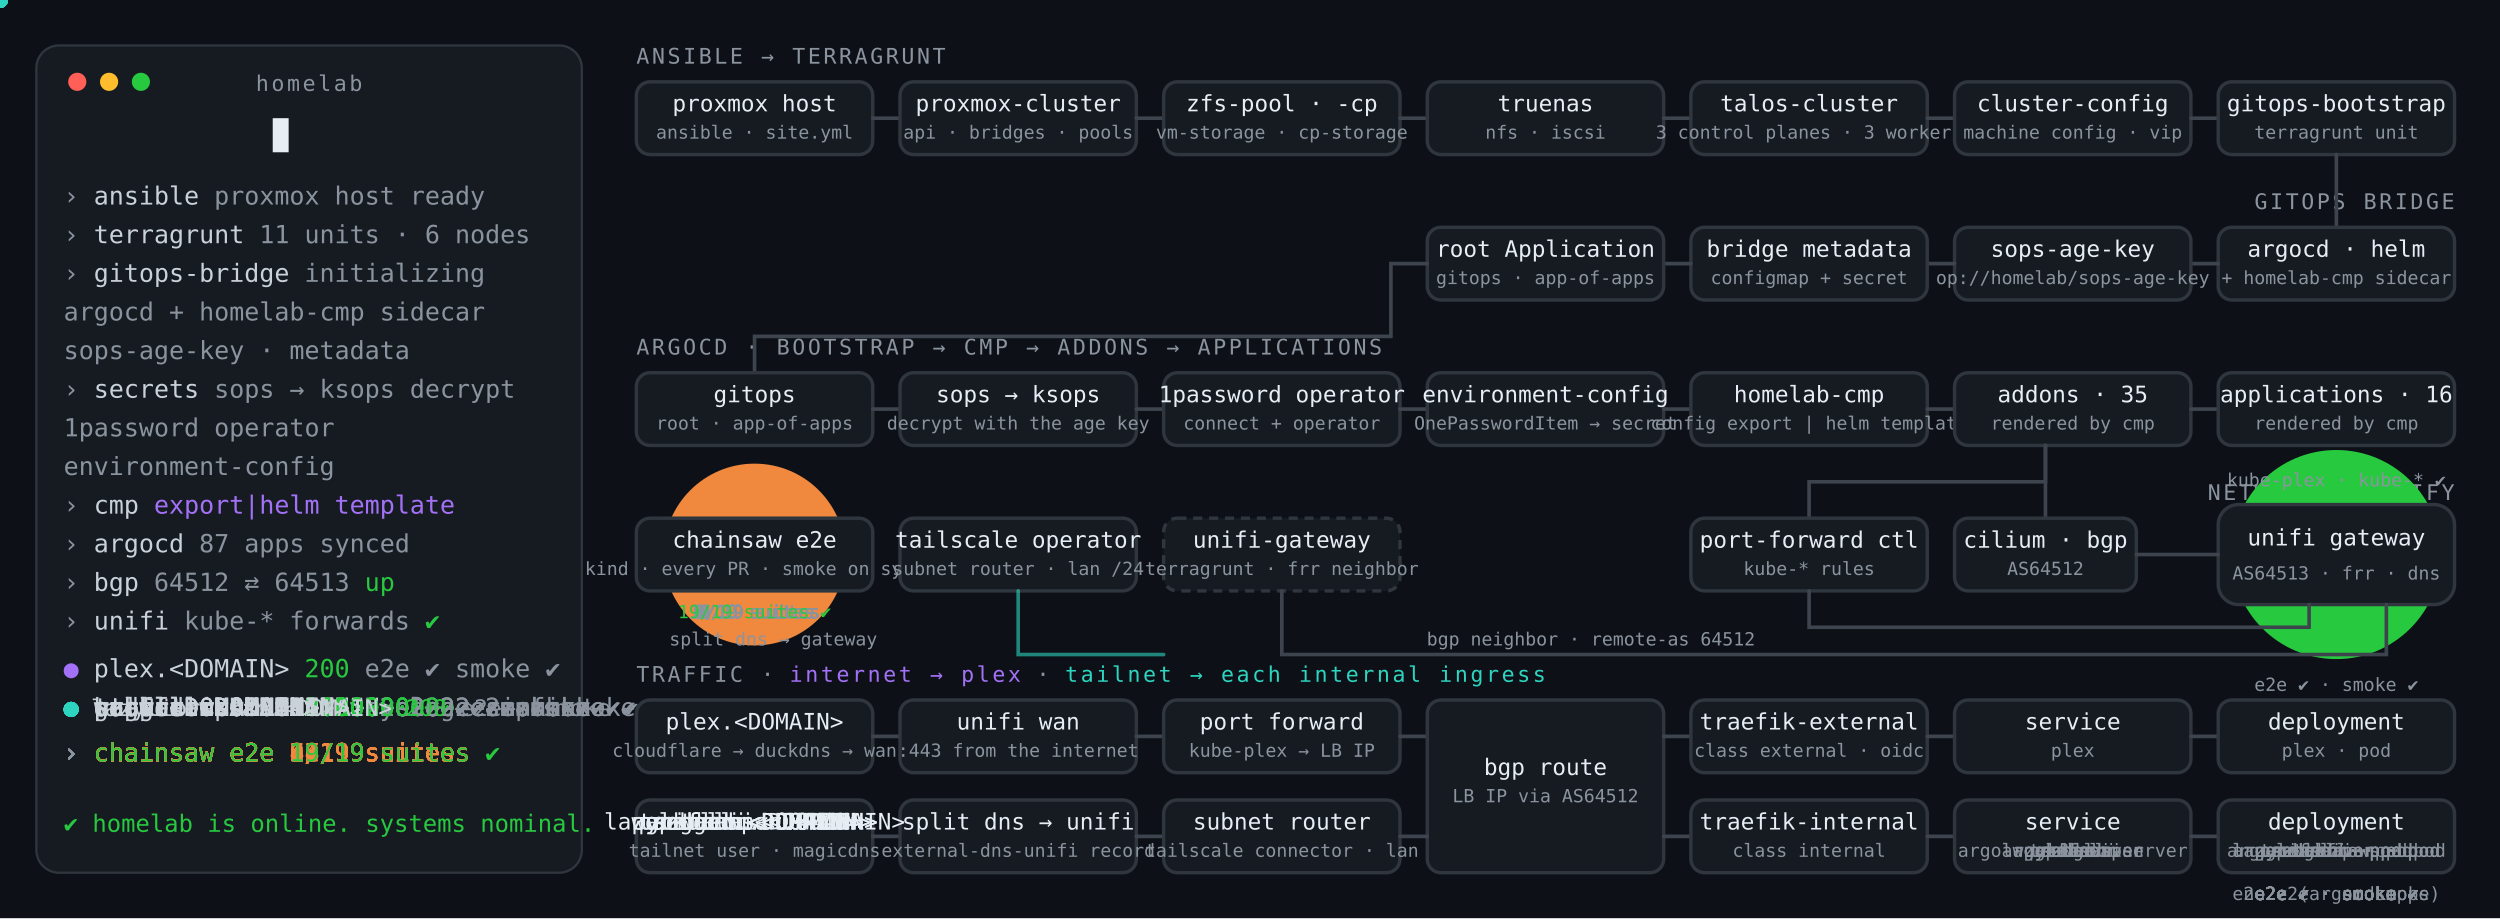
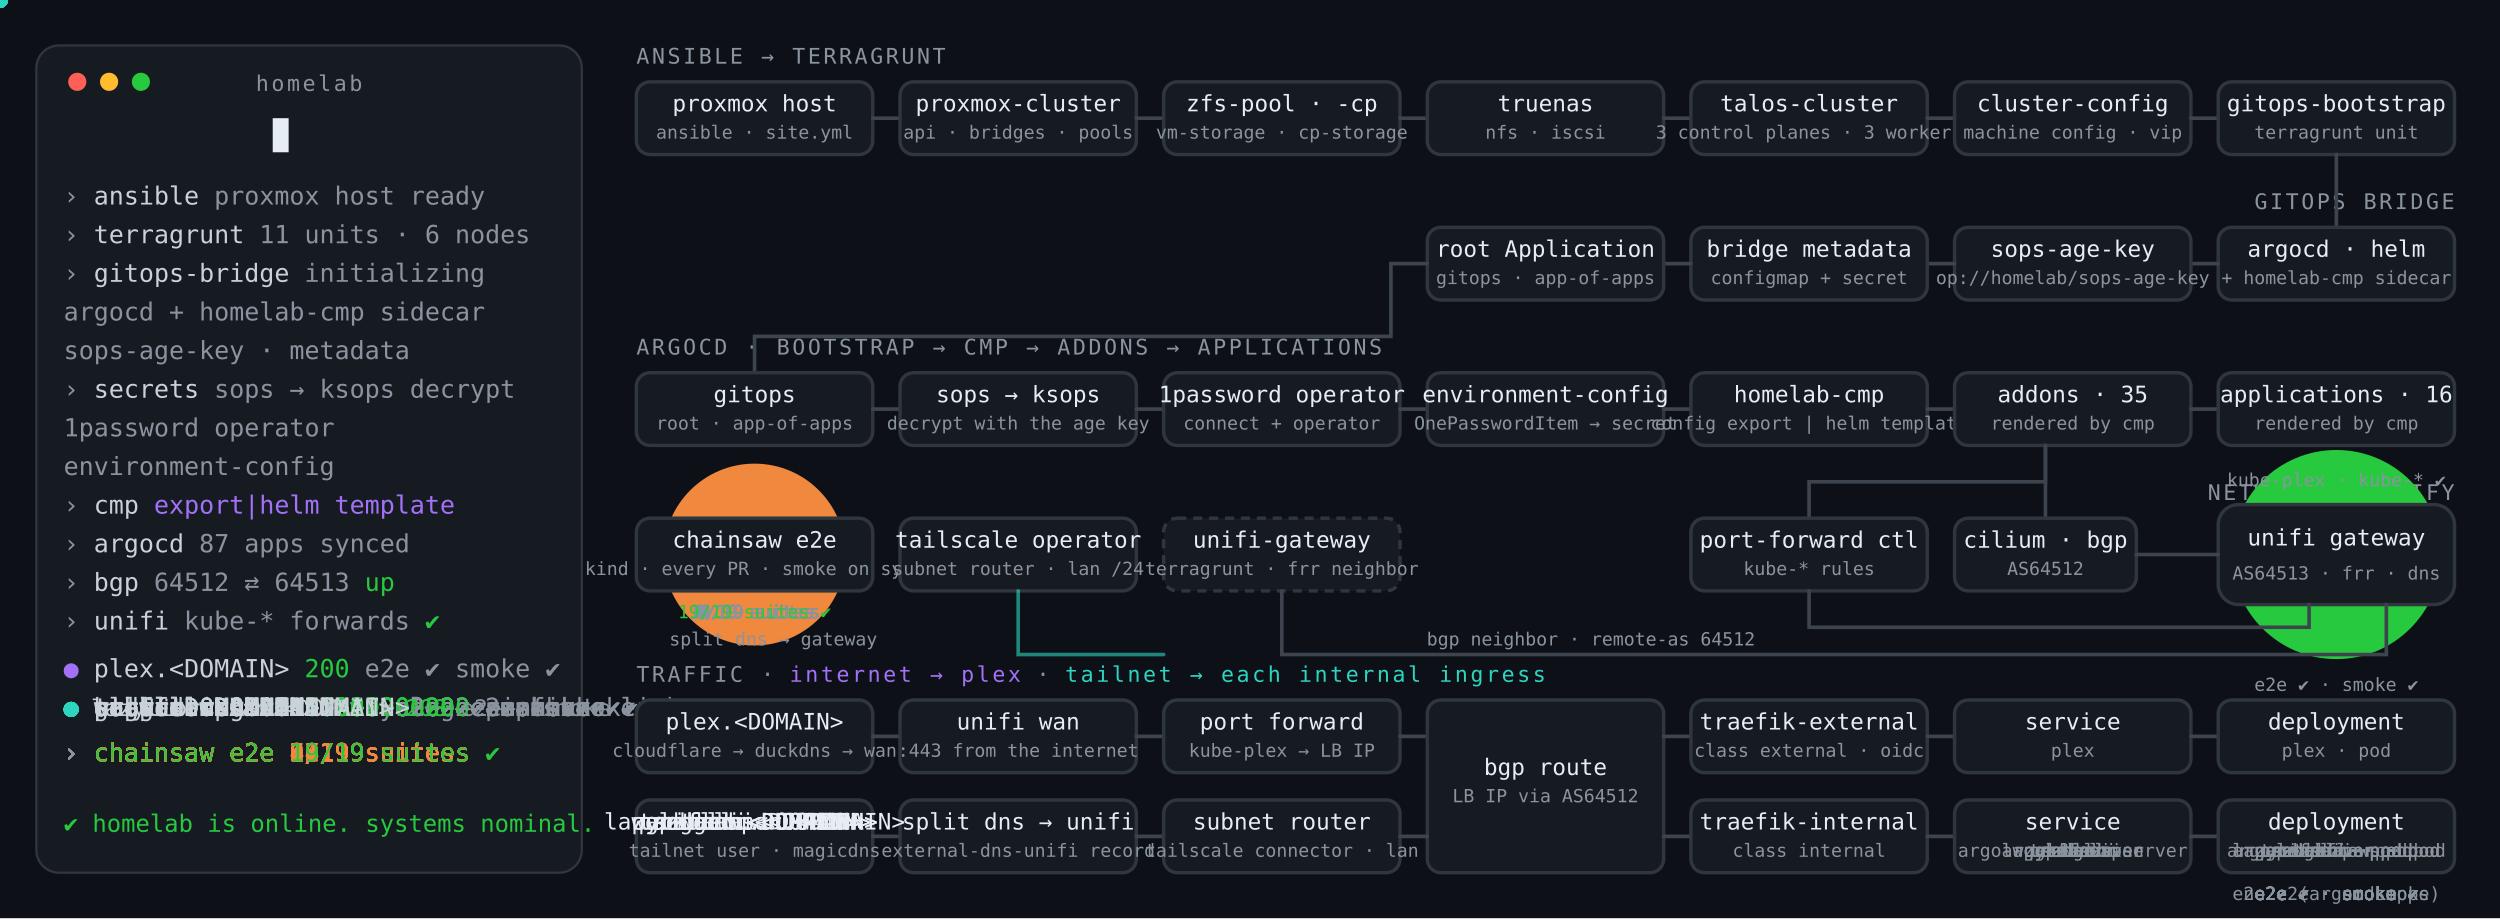
<svg xmlns="http://www.w3.org/2000/svg" viewBox="0 0 1100 404" width="1100" height="404" role="img">
  <rect width="1100" height="404" fill="#0d1117" />
  <style>
  text{font-family:ui-monospace,SFMono-Regular,Menlo,Consolas,monospace}
  .h{font-size:9.5px;fill:#8b949e;letter-spacing:.12em}
  .n{font-size:10px;fill:#e6edf3}
  .n2{font-size:8px;fill:#8b949e}
  .log{font-size:11px;fill:#c9d1d9}
  .box{fill:#161b22;stroke:#30363d;stroke-width:1.5}
  .w{fill:none;stroke:#3d444d;stroke-width:1.6;stroke-linecap:round;stroke-dasharray:800}
  .cur{animation:blink 1s steps(1) infinite}
  @keyframes blink{50%{opacity:0}}
  .type{animation:type 27s steps(14) infinite}
  @keyframes type{0%{width:0}3%,96%{width:110px}100%{width:0}}
  @keyframes a3{0%,3%{opacity:0}4%,96%{opacity:1}100%{opacity:0}}
  @keyframes a5{0%,5%{opacity:0}6%,96%{opacity:1}100%{opacity:0}}
  @keyframes a6_5{0%,6.5%{opacity:0}7.5%,96%{opacity:1}100%{opacity:0}}
  @keyframes a8{0%,8%{opacity:0}9%,96%{opacity:1}100%{opacity:0}}
  @keyframes a9_5{0%,9.5%{opacity:0}10.5%,96%{opacity:1}100%{opacity:0}}
  @keyframes a11{0%,11%{opacity:0}12%,96%{opacity:1}100%{opacity:0}}
  @keyframes a12_5{0%,12.5%{opacity:0}13.5%,96%{opacity:1}100%{opacity:0}}
  @keyframes a14{0%,14%{opacity:0}15%,96%{opacity:1}100%{opacity:0}}
  @keyframes a15_5{0%,15.5%{opacity:0}16.5%,96%{opacity:1}100%{opacity:0}}
  @keyframes a17{0%,17%{opacity:0}18%,96%{opacity:1}100%{opacity:0}}
  @keyframes a18_5{0%,18.5%{opacity:0}19.5%,96%{opacity:1}100%{opacity:0}}
  @keyframes a20{0%,20%{opacity:0}21%,96%{opacity:1}100%{opacity:0}}
  @keyframes a21_5{0%,21.5%{opacity:0}22.5%,96%{opacity:1}100%{opacity:0}}
  @keyframes a23{0%,23%{opacity:0}24%,96%{opacity:1}100%{opacity:0}}
  @keyframes a25{0%,25%{opacity:0}26%,96%{opacity:1}100%{opacity:0}}
  @keyframes a26_5{0%,26.5%{opacity:0}27.5%,96%{opacity:1}100%{opacity:0}}
  @keyframes a28{0%,28%{opacity:0}29%,96%{opacity:1}100%{opacity:0}}
  @keyframes a30{0%,30%{opacity:0}31%,96%{opacity:1}100%{opacity:0}}
  @keyframes a33{0%,33%{opacity:0}34%,96%{opacity:1}100%{opacity:0}}
  @keyframes a36{0%,36%{opacity:0}37%,96%{opacity:1}100%{opacity:0}}
  @keyframes a37_5{0%,37.5%{opacity:0}38.5%,96%{opacity:1}100%{opacity:0}}
  @keyframes a39{0%,39%{opacity:0}40%,96%{opacity:1}100%{opacity:0}}
  @keyframes a40{0%,40%{opacity:0}41%,96%{opacity:1}100%{opacity:0}}
  @keyframes a41{0%,41%{opacity:0}42%,96%{opacity:1}100%{opacity:0}}
  @keyframes a42{0%,42%{opacity:0}43%,96%{opacity:1}100%{opacity:0}}
  @keyframes a43{0%,43%{opacity:0}44%,96%{opacity:1}100%{opacity:0}}
  @keyframes a44{0%,44%{opacity:0}45%,96%{opacity:1}100%{opacity:0}}
  @keyframes a46{0%,46%{opacity:0}47%,96%{opacity:1}100%{opacity:0}}
  @keyframes a90{0%,90.5%{opacity:0}91.5%,96%{opacity:1}100%{opacity:0}}
  .a3{animation:a3 27s infinite}.a5{animation:a5 27s infinite}.a6_5{animation:a6_5 27s infinite}
  .a8{animation:a8 27s infinite}.a9_5{animation:a9_5 27s infinite}.a11{animation:a11 27s infinite}
  .a12_5{animation:a12_5 27s infinite}.a14{animation:a14 27s infinite}.a15_5{animation:a15_5 27s infinite}
  .a17{animation:a17 27s infinite}.a18_5{animation:a18_5 27s infinite}.a20{animation:a20 27s infinite}
  .a21_5{animation:a21_5 27s infinite}.a23{animation:a23 27s infinite}.a25{animation:a25 27s infinite}
  .a26_5{animation:a26_5 27s infinite}.a28{animation:a28 27s infinite}.a30{animation:a30 27s infinite}
  .a33{animation:a33 27s infinite}.a36{animation:a36 27s infinite}.a37_5{animation:a37_5 27s infinite}
  .a39{animation:a39 27s infinite}.a40{animation:a40 27s infinite}.a41{animation:a41 27s infinite}
  .a42{animation:a42 27s infinite}.a43{animation:a43 27s infinite}.a44{animation:a44 27s infinite}
  .a46{animation:a46 27s infinite}.a90{animation:a90 27s infinite}
  @keyframes d5{0%,5%{stroke-dashoffset:800}7.5%,96%{stroke-dashoffset:0}96.1%,100%{stroke-dashoffset:800}}
  @keyframes d6_5{0%,6.5%{stroke-dashoffset:800}9%,96%{stroke-dashoffset:0}96.1%,100%{stroke-dashoffset:800}}
  @keyframes d8{0%,8%{stroke-dashoffset:800}10.5%,96%{stroke-dashoffset:0}96.1%,100%{stroke-dashoffset:800}}
  @keyframes d9_5{0%,9.5%{stroke-dashoffset:800}12%,96%{stroke-dashoffset:0}96.1%,100%{stroke-dashoffset:800}}
  @keyframes d11{0%,11%{stroke-dashoffset:800}13.5%,96%{stroke-dashoffset:0}96.1%,100%{stroke-dashoffset:800}}
  @keyframes d12_5{0%,12.5%{stroke-dashoffset:800}15%,96%{stroke-dashoffset:0}96.1%,100%{stroke-dashoffset:800}}
  @keyframes d14{0%,14%{stroke-dashoffset:800}16.5%,96%{stroke-dashoffset:0}96.1%,100%{stroke-dashoffset:800}}
  @keyframes d15_5{0%,15.5%{stroke-dashoffset:800}18%,96%{stroke-dashoffset:0}96.1%,100%{stroke-dashoffset:800}}
  @keyframes d17{0%,17%{stroke-dashoffset:800}19.5%,96%{stroke-dashoffset:0}96.1%,100%{stroke-dashoffset:800}}
  @keyframes d18_5{0%,18.5%{stroke-dashoffset:800}21%,96%{stroke-dashoffset:0}96.1%,100%{stroke-dashoffset:800}}
  @keyframes d20{0%,20%{stroke-dashoffset:800}22.5%,96%{stroke-dashoffset:0}96.1%,100%{stroke-dashoffset:800}}
  @keyframes d21_5{0%,21.5%{stroke-dashoffset:800}24%,96%{stroke-dashoffset:0}96.1%,100%{stroke-dashoffset:800}}
  @keyframes d23{0%,23%{stroke-dashoffset:800}25.5%,96%{stroke-dashoffset:0}96.1%,100%{stroke-dashoffset:800}}
  @keyframes d25{0%,25%{stroke-dashoffset:800}27.5%,96%{stroke-dashoffset:0}96.1%,100%{stroke-dashoffset:800}}
  @keyframes d26_5{0%,26.5%{stroke-dashoffset:800}29%,96%{stroke-dashoffset:0}96.1%,100%{stroke-dashoffset:800}}
  @keyframes d28{0%,28%{stroke-dashoffset:800}30.5%,96%{stroke-dashoffset:0}96.1%,100%{stroke-dashoffset:800}}
  @keyframes d30{0%,30%{stroke-dashoffset:800}32.5%,96%{stroke-dashoffset:0}96.1%,100%{stroke-dashoffset:800}}
  @keyframes d33{0%,33%{stroke-dashoffset:800}35.5%,96%{stroke-dashoffset:0}96.1%,100%{stroke-dashoffset:800}}
  @keyframes d39{0%,39%{stroke-dashoffset:800}40.5%,96%{stroke-dashoffset:0}96.1%,100%{stroke-dashoffset:800}}
  @keyframes d40{0%,40%{stroke-dashoffset:800}41.5%,96%{stroke-dashoffset:0}96.1%,100%{stroke-dashoffset:800}}
  @keyframes d41{0%,41%{stroke-dashoffset:800}42.5%,96%{stroke-dashoffset:0}96.1%,100%{stroke-dashoffset:800}}
  @keyframes d42{0%,42%{stroke-dashoffset:800}43.5%,96%{stroke-dashoffset:0}96.1%,100%{stroke-dashoffset:800}}
  @keyframes d43{0%,43%{stroke-dashoffset:800}44.5%,96%{stroke-dashoffset:0}96.1%,100%{stroke-dashoffset:800}}
  @keyframes d44{0%,44%{stroke-dashoffset:800}45.5%,96%{stroke-dashoffset:0}96.1%,100%{stroke-dashoffset:800}}
  .d5{animation:d5 27s infinite}.d6_5{animation:d6_5 27s infinite}.d8{animation:d8 27s infinite}
  .d9_5{animation:d9_5 27s infinite}.d11{animation:d11 27s infinite}.d12_5{animation:d12_5 27s infinite}
  .d14{animation:d14 27s infinite}.d15_5{animation:d15_5 27s infinite}.d17{animation:d17 27s infinite}
  .d18_5{animation:d18_5 27s infinite}.d20{animation:d20 27s infinite}.d21_5{animation:d21_5 27s infinite}
  .d23{animation:d23 27s infinite}.d25{animation:d25 27s infinite}.d26_5{animation:d26_5 27s infinite}
  .d28{animation:d28 27s infinite}.d30{animation:d30 27s infinite}.d33{animation:d33 27s infinite}
  .d39{animation:d39 27s infinite}.d40{animation:d40 27s infinite}.d41{animation:d41 27s infinite}
  .d42{animation:d42 27s infinite}.d43{animation:d43 27s infinite}.d44{animation:d44 27s infinite}
  @keyframes est{0%,32.5%{stroke:#3d444d}34%,96%{stroke:#27c93f}100%{stroke:#3d444d}}
  .est{animation:est 27s infinite}
  @keyframes glow{0%,33.5%{opacity:0}36%,96%{opacity:.45}100%{opacity:0}}
  .glow{animation:glow 27s infinite}
  /* host windows: 10 × 4.5% from 45% to 90% (1.2 s each) */
  @keyframes h0{0%,45%{opacity:0}45.3%,47.82%{opacity:1}48.12%,100%{opacity:0}}
  @keyframes h1{0%,48.12%{opacity:0}48.42%,50.93%{opacity:1}51.23%,100%{opacity:0}}
  @keyframes h2{0%,51.23%{opacity:0}51.53%,54.05%{opacity:1}54.35%,100%{opacity:0}}
  @keyframes h3{0%,54.35%{opacity:0}54.65%,57.16%{opacity:1}57.46%,100%{opacity:0}}
  @keyframes h4{0%,57.46%{opacity:0}57.76%,60.28%{opacity:1}60.58%,100%{opacity:0}}
  @keyframes h5{0%,60.58%{opacity:0}60.88%,63.39%{opacity:1}63.69%,100%{opacity:0}}
  @keyframes h6{0%,63.69%{opacity:0}63.99%,66.51%{opacity:1}66.81%,100%{opacity:0}}
  @keyframes h7{0%,66.81%{opacity:0}67.11%,69.62%{opacity:1}69.92%,100%{opacity:0}}
  @keyframes h8{0%,69.92%{opacity:0}70.22%,72.74%{opacity:1}73.04%,100%{opacity:0}}
  @keyframes h9{0%,73.04%{opacity:0}73.34%,75.85%{opacity:1}76.15%,100%{opacity:0}}
  @keyframes h10{0%,76.15%{opacity:0}76.45%,78.97%{opacity:1}79.27%,100%{opacity:0}}
  @keyframes h11{0%,79.27%{opacity:0}79.57%,82.08%{opacity:1}82.38%,100%{opacity:0}}
  @keyframes h12{0%,82.38%{opacity:0}82.68%,85.2%{opacity:1}85.5%,100%{opacity:0}}
-   @keyframes h13{0%,85.5%{opacity:0}85.8%,95.7%{opacity:1}96%,100%{opacity:0}}
+   @keyframes h13{0%,85.5%{opacity:0}85.8%,88.32%{opacity:1}88.62%,100%{opacity:0}}
+   @keyframes h14{0%,88.62%{opacity:0}88.92%,95.7%{opacity:1}96%,100%{opacity:0}}
  .h0{animation:h0 27s infinite}.h1{animation:h1 27s infinite}.h2{animation:h2 27s infinite}
  .h3{animation:h3 27s infinite}.h4{animation:h4 27s infinite}.h5{animation:h5 27s infinite}
  .h6{animation:h6 27s infinite}.h7{animation:h7 27s infinite}.h8{animation:h8 27s infinite}
  .h9{animation:h9 27s infinite}.h10{animation:h10 27s infinite}.h11{animation:h11 27s infinite}
-   .h12{animation:h12 27s infinite}.h13{animation:h13 27s infinite}
+   .h12{animation:h12 27s infinite}.h13{animation:h13 27s infinite}.h14{animation:h14 27s infinite}
  /* verdict badges: after the packet lands (S+2.7) until the window ends */
  @keyframes v0{0%,47.7%{opacity:0}48%,49.2%{opacity:1}49.5%,100%{opacity:0}}
  @keyframes v1{0%,52.2%{opacity:0}52.5%,53.7%{opacity:1}54%,100%{opacity:0}}
  @keyframes v2{0%,56.7%{opacity:0}57%,58.2%{opacity:1}58.5%,100%{opacity:0}}
  @keyframes v3{0%,61.2%{opacity:0}61.5%,62.7%{opacity:1}63%,100%{opacity:0}}
  @keyframes v4{0%,65.7%{opacity:0}66%,67.2%{opacity:1}67.5%,100%{opacity:0}}
  @keyframes v5{0%,70.2%{opacity:0}70.5%,71.7%{opacity:1}72%,100%{opacity:0}}
  @keyframes v6{0%,74.7%{opacity:0}75%,76.2%{opacity:1}76.5%,100%{opacity:0}}
  @keyframes v7{0%,79.2%{opacity:0}79.5%,80.7%{opacity:1}81%,100%{opacity:0}}
  @keyframes v8{0%,83.7%{opacity:0}84%,85.2%{opacity:1}85.5%,100%{opacity:0}}
  @keyframes v9{0%,88.2%{opacity:0}88.5%,95.7%{opacity:1}96%,100%{opacity:0}}
  .v0{animation:v0 27s infinite}.v1{animation:v1 27s infinite}.v2{animation:v2 27s infinite}
  .v3{animation:v3 27s infinite}.v4{animation:v4 27s infinite}.v5{animation:v5 27s infinite}
  .v6{animation:v6 27s infinite}.v7{animation:v7 27s infinite}.v8{animation:v8 27s infinite}
  .v9{animation:v9 27s infinite}
  /* e2e suite counter: 19 steps of 2.37% from 45% to 90%, then 19/19 holds */
  @keyframes c0{0%,45%{opacity:0}45.1%,47.27%{opacity:1}47.37%,100%{opacity:0}}
  @keyframes c1{0%,47.37%{opacity:0}47.47%,49.64%{opacity:1}49.74%,100%{opacity:0}}
  @keyframes c2{0%,49.74%{opacity:0}49.84%,52.01%{opacity:1}52.11%,100%{opacity:0}}
  @keyframes c3{0%,52.11%{opacity:0}52.21%,54.37%{opacity:1}54.47%,100%{opacity:0}}
  @keyframes c4{0%,54.47%{opacity:0}54.57%,56.74%{opacity:1}56.84%,100%{opacity:0}}
  @keyframes c5{0%,56.84%{opacity:0}56.94%,59.11%{opacity:1}59.21%,100%{opacity:0}}
  @keyframes c6{0%,59.21%{opacity:0}59.31%,61.48%{opacity:1}61.58%,100%{opacity:0}}
  @keyframes c7{0%,61.58%{opacity:0}61.68%,63.85%{opacity:1}63.95%,100%{opacity:0}}
  @keyframes c8{0%,63.95%{opacity:0}64.05%,66.22%{opacity:1}66.32%,100%{opacity:0}}
  @keyframes c9{0%,66.32%{opacity:0}66.42%,68.58%{opacity:1}68.68%,100%{opacity:0}}
  @keyframes c10{0%,68.68%{opacity:0}68.78%,70.95%{opacity:1}71.05%,100%{opacity:0}}
  @keyframes c11{0%,71.05%{opacity:0}71.15%,73.32%{opacity:1}73.42%,100%{opacity:0}}
  @keyframes c12{0%,73.42%{opacity:0}73.52%,75.69%{opacity:1}75.79%,100%{opacity:0}}
  @keyframes c13{0%,75.79%{opacity:0}75.89%,78.06%{opacity:1}78.16%,100%{opacity:0}}
  @keyframes c14{0%,78.16%{opacity:0}78.26%,80.43%{opacity:1}80.53%,100%{opacity:0}}
  @keyframes c15{0%,80.53%{opacity:0}80.63%,82.79%{opacity:1}82.89%,100%{opacity:0}}
  @keyframes c16{0%,82.89%{opacity:0}82.99%,85.16%{opacity:1}85.26%,100%{opacity:0}}
  @keyframes c17{0%,85.26%{opacity:0}85.36%,87.53%{opacity:1}87.63%,100%{opacity:0}}
  @keyframes c18{0%,87.63%{opacity:0}87.73%,89.9%{opacity:1}90%,100%{opacity:0}}
  @keyframes c19{0%,90%{opacity:0}90.1%,96%{opacity:1}100%{opacity:0}}
  .c0{animation:c0 27s infinite}.c1{animation:c1 27s infinite}.c2{animation:c2 27s infinite}
  .c3{animation:c3 27s infinite}.c4{animation:c4 27s infinite}.c5{animation:c5 27s infinite}
  .c6{animation:c6 27s infinite}.c7{animation:c7 27s infinite}.c8{animation:c8 27s infinite}
  .c9{animation:c9 27s infinite}.c10{animation:c10 27s infinite}.c11{animation:c11 27s infinite}
  .c12{animation:c12 27s infinite}.c13{animation:c13 27s infinite}.c14{animation:c14 27s infinite}
  .c15{animation:c15 27s infinite}.c16{animation:c16 27s infinite}.c17{animation:c17 27s infinite}
  .c18{animation:c18 27s infinite}.c19{animation:c19 27s infinite}
  /* chainsaw pulse once per host window */
  @keyframes saw{0%,44.5%{opacity:0}
    45.5%{opacity:.6}48%{opacity:0} 50%{opacity:.6}52.5%{opacity:0} 54.5%{opacity:.6}57%{opacity:0}
    59%{opacity:.6}61.5%{opacity:0} 63.5%{opacity:.6}66%{opacity:0} 68%{opacity:.6}70.5%{opacity:0}
    72.5%{opacity:.6}75%{opacity:0} 77%{opacity:.6}79.5%{opacity:0} 81.5%{opacity:.6}84%{opacity:0}
    86%{opacity:.6}88.5%,100%{opacity:0}}
  .saw{animation:saw 27s infinite}
  /* final: chainsaw node turns green when 19/19 */
  @keyframes done{0%,90%{stroke:#f0883e}90.5%,96%{stroke:#27c93f}100%{stroke:#f0883e}}
  .done{animation:done 27s infinite}
</style>
  <rect x="16" y="20" width="240" height="364" rx="10" fill="#161b22" stroke="#30363d" />
  <circle cx="34" cy="36" r="4" fill="#ff5f56" />
  <circle cx="48" cy="36" r="4" fill="#ffbd2e" />
  <circle cx="62" cy="36" r="4" fill="#27c93f" />
  <text class="h" x="136" y="40" text-anchor="middle">homelab</text>
  <clipPath id="tc10">
    <rect class="type" x="28" y="48" height="22" width="0" />
  </clipPath>
  <text class="log" x="28" y="64" font-size="13" clip-path="url(#tc10)">
    <tspan fill="#58a6ff">$</tspan> task setup</text>
  <rect class="cur" x="120" y="52" width="7" height="15" fill="#e6edf3" />
  <g class="log">
    <text class="a3" x="28" y="90">
      <tspan fill="#8b949e">›</tspan> ansible  <tspan fill="#8b949e">proxmox host ready</tspan>
    </text>
    <text class="a5" x="28" y="107">
      <tspan fill="#8b949e">›</tspan> terragrunt <tspan fill="#8b949e">11 units · 6 nodes</tspan>
    </text>
    <text class="a14" x="28" y="124">
      <tspan fill="#8b949e">›</tspan> gitops-bridge <tspan fill="#8b949e">initializing</tspan>
    </text>
    <text class="a15_5" x="28" y="141" fill="#8b949e">    argocd + homelab-cmp sidecar</text>
    <text class="a17" x="28" y="158" fill="#8b949e">    sops-age-key · metadata</text>
    <text class="a20" x="28" y="175">
      <tspan fill="#8b949e">›</tspan> secrets  <tspan fill="#8b949e">sops → ksops decrypt</tspan>
    </text>
    <text class="a21_5" x="28" y="192" fill="#8b949e">    1password operator</text>
    <text class="a23" x="28" y="209" fill="#8b949e">    environment-config</text>
    <text class="a25" x="28" y="226">
      <tspan fill="#8b949e">›</tspan> cmp      <tspan fill="#a371f7">export|helm template</tspan>
    </text>
    <text class="a26_5" x="28" y="243">
      <tspan fill="#8b949e">›</tspan> argocd   <tspan fill="#8b949e">87 apps synced</tspan>
    </text>
    <text class="a33" x="28" y="260">
      <tspan fill="#8b949e">›</tspan> bgp      <tspan fill="#8b949e">64512 ⇄ 64513</tspan>
      <tspan fill="#27c93f">up</tspan>
    </text>
    <text class="a36" x="28" y="277">
      <tspan fill="#8b949e">›</tspan> unifi    <tspan fill="#8b949e">kube-* forwards</tspan>
      <tspan fill="#27c93f">✔</tspan>
    </text>
    <text class="a46" x="28" y="298">
      <tspan fill="#a371f7">●</tspan> plex.&lt;DOMAIN&gt; <tspan fill="#27c93f">200</tspan>
      <tspan fill="#8b949e">e2e ✔ smoke ✔</tspan>
    </text>
    <text class="h0" x="28" y="315">
      <tspan fill="#2dd4bf">●</tspan> grafana.&lt;DOMAIN&gt; <tspan fill="#27c93f">200</tspan>
      <tspan fill="#8b949e">e2e ✔ smoke ✔</tspan>
    </text>
    <text class="h1" x="28" y="315">
      <tspan fill="#2dd4bf">●</tspan> argocd.&lt;DOMAIN&gt; <tspan fill="#27c93f">200</tspan>
      <tspan fill="#8b949e">e2e ✔</tspan>
    </text>
    <text class="h2" x="28" y="315">
      <tspan fill="#2dd4bf">●</tspan> paperclip.&lt;DOMAIN&gt; <tspan fill="#27c93f">200</tspan>
      <tspan fill="#8b949e">e2e ✔ smoke ✔</tspan>
    </text>
    <text class="h3" x="28" y="315">
      <tspan fill="#2dd4bf">●</tspan> workflows.&lt;DOMAIN&gt; <tspan fill="#27c93f">200</tspan>
      <tspan fill="#8b949e">e2e —</tspan>
    </text>
    <text class="h4" x="28" y="315">
      <tspan fill="#2dd4bf">●</tspan> servicemesh.&lt;DOMAIN&gt; <tspan fill="#27c93f">200</tspan>
      <tspan fill="#8b949e">e2e ✔ smoke ✔</tspan>
    </text>
    <text class="h5" x="28" y="315">
      <tspan fill="#2dd4bf">●</tspan> hubble.&lt;DOMAIN&gt; <tspan fill="#27c93f">200</tspan>
      <tspan fill="#8b949e">e2e —</tspan>
    </text>
    <text class="h6" x="28" y="315">
      <tspan fill="#2dd4bf">●</tspan> otlp.&lt;DOMAIN&gt; <tspan fill="#27c93f">200</tspan>
      <tspan fill="#8b949e">e2e ✔</tspan>
    </text>
    <text class="h7" x="28" y="315">
      <tspan fill="#2dd4bf">●</tspan> otel.&lt;DOMAIN&gt; <tspan fill="#27c93f">200</tspan>
      <tspan fill="#8b949e">syslog · ipfix</tspan>
    </text>
    <text class="h8" x="28" y="315">
      <tspan fill="#2dd4bf">●</tspan> sonarr.&lt;DOMAIN&gt; <tspan fill="#27c93f">200</tspan>
      <tspan fill="#8b949e">e2e ✔ smoke ✔</tspan>
    </text>
    <text class="h9" x="28" y="315">
      <tspan fill="#2dd4bf">●</tspan> radarr.&lt;DOMAIN&gt; <tspan fill="#27c93f">200</tspan>
      <tspan fill="#8b949e">e2e ✔ smoke ✔</tspan>
    </text>
    <text class="h10" x="28" y="315">
      <tspan fill="#2dd4bf">●</tspan> prowlarr.&lt;DOMAIN&gt; <tspan fill="#27c93f">200</tspan>
      <tspan fill="#8b949e">e2e ✔ smoke ✔</tspan>
    </text>
    <text class="h11" x="28" y="315">
      <tspan fill="#2dd4bf">●</tspan> nzbget.&lt;DOMAIN&gt; <tspan fill="#27c93f">200</tspan>
      <tspan fill="#8b949e">e2e ✔ smoke ✔</tspan>
    </text>
    <text class="h12" x="28" y="315">
      <tspan fill="#2dd4bf">●</tspan> tautulli.&lt;DOMAIN&gt; <tspan fill="#27c93f">200</tspan>
      <tspan fill="#8b949e">e2e ✔ smoke ✔</tspan>
    </text>
-     <text class="h13" x="28" y="315" font-size="10">
+     <text class="h13" x="28" y="315">
+       <tspan fill="#2dd4bf">●</tspan> alertmanager.&lt;DOMAIN&gt; <tspan fill="#27c93f">200</tspan>
+       <tspan fill="#8b949e">pushover links</tspan>
+     </text>
+     <text class="h14" x="28" y="315" font-size="10">
      <tspan fill="#2dd4bf">●</tspan> lazylibrarian.&lt;DOMAIN&gt; <tspan fill="#27c93f">200</tspan>
      <tspan fill="#8b949e">e2e ✔ smoke ✔</tspan>
    </text>
    <g fill="#f0883e">
      <text class="c0" x="28" y="335">
        <tspan fill="#8b949e">›</tspan> chainsaw e2e   0/19 suites</text>
      <text class="c1" x="28" y="335">
        <tspan fill="#8b949e">›</tspan> chainsaw e2e   1/19 suites</text>
      <text class="c2" x="28" y="335">
        <tspan fill="#8b949e">›</tspan> chainsaw e2e   2/19 suites</text>
      <text class="c3" x="28" y="335">
        <tspan fill="#8b949e">›</tspan> chainsaw e2e   3/19 suites</text>
      <text class="c4" x="28" y="335">
        <tspan fill="#8b949e">›</tspan> chainsaw e2e   4/19 suites</text>
      <text class="c5" x="28" y="335">
        <tspan fill="#8b949e">›</tspan> chainsaw e2e   5/19 suites</text>
      <text class="c6" x="28" y="335">
        <tspan fill="#8b949e">›</tspan> chainsaw e2e   6/19 suites</text>
      <text class="c7" x="28" y="335">
        <tspan fill="#8b949e">›</tspan> chainsaw e2e   7/19 suites</text>
      <text class="c8" x="28" y="335">
        <tspan fill="#8b949e">›</tspan> chainsaw e2e   8/19 suites</text>
      <text class="c9" x="28" y="335">
        <tspan fill="#8b949e">›</tspan> chainsaw e2e   9/19 suites</text>
      <text class="c10" x="28" y="335">
        <tspan fill="#8b949e">›</tspan> chainsaw e2e  10/19 suites</text>
      <text class="c11" x="28" y="335">
        <tspan fill="#8b949e">›</tspan> chainsaw e2e  11/19 suites</text>
      <text class="c12" x="28" y="335">
        <tspan fill="#8b949e">›</tspan> chainsaw e2e  12/19 suites</text>
      <text class="c13" x="28" y="335">
        <tspan fill="#8b949e">›</tspan> chainsaw e2e  13/19 suites</text>
      <text class="c14" x="28" y="335">
        <tspan fill="#8b949e">›</tspan> chainsaw e2e  14/19 suites</text>
      <text class="c15" x="28" y="335">
        <tspan fill="#8b949e">›</tspan> chainsaw e2e  15/19 suites</text>
      <text class="c16" x="28" y="335">
        <tspan fill="#8b949e">›</tspan> chainsaw e2e  16/19 suites</text>
      <text class="c17" x="28" y="335">
        <tspan fill="#8b949e">›</tspan> chainsaw e2e  17/19 suites</text>
      <text class="c18" x="28" y="335">
        <tspan fill="#8b949e">›</tspan> chainsaw e2e  18/19 suites</text>
      <text class="c19" x="28" y="335" fill="#27c93f">
        <tspan fill="#8b949e">›</tspan> chainsaw e2e  19/19 suites ✔</text>
    </g>
    <text class="a90" x="28" y="366" font-size="10.5" fill="#27c93f">✔ homelab is online. systems nominal.</text>
  </g>
  <text class="h a3" x="280" y="28">ANSIBLE → TERRAGRUNT</text>
  <text class="h a14" x="1080" y="92" text-anchor="end">GITOPS BRIDGE</text>
  <text class="h a18_5" x="280" y="156">ARGOCD · BOOTSTRAP → CMP → ADDONS → APPLICATIONS</text>
  <text class="h a30" x="1080" y="220" text-anchor="end">NETWORK · VERIFY</text>
  <text class="h a37_5" x="280" y="300">TRAFFIC · <tspan fill="#a371f7">internet → plex</tspan> · <tspan fill="#2dd4bf">tailnet → each internal ingress</tspan>
  </text>
  <g class="a3">
    <rect class="box" x="280" y="36" width="104" height="32" rx="6" stroke="#EE0000" />
    <text class="n" x="332" y="49" text-anchor="middle">proxmox host</text>
    <text class="n2" x="332" y="61" text-anchor="middle">ansible · site.yml</text>
  </g>
  <path class="w d5" d="M384 52 H396" />
  <g class="a5">
    <rect class="box" x="396" y="36" width="104" height="32" rx="6" />
    <text class="n" x="448" y="49" text-anchor="middle">proxmox-cluster</text>
    <text class="n2" x="448" y="61" text-anchor="middle">api · bridges · pools</text>
  </g>
  <path class="w d6_5" d="M500 52 H512" />
  <g class="a6_5">
    <rect class="box" x="512" y="36" width="104" height="32" rx="6" />
    <text class="n" x="564" y="49" text-anchor="middle">zfs-pool · -cp</text>
    <text class="n2" x="564" y="61" text-anchor="middle">vm-storage · cp-storage</text>
  </g>
  <path class="w d8" d="M616 52 H628" />
  <g class="a8">
    <rect class="box" x="628" y="36" width="104" height="32" rx="6" />
    <text class="n" x="680" y="49" text-anchor="middle">truenas</text>
    <text class="n2" x="680" y="61" text-anchor="middle">nfs · iscsi</text>
  </g>
  <path class="w d9_5" d="M732 52 H744" />
  <g class="a9_5">
    <rect class="box" x="744" y="36" width="104" height="32" rx="6" />
    <text class="n" x="796" y="49" text-anchor="middle">talos-cluster</text>
    <text class="n2" x="796" y="61" text-anchor="middle">3 control planes · 3 workers</text>
  </g>
  <path class="w d11" d="M848 52 H860" />
  <g class="a11">
    <rect class="box" x="860" y="36" width="104" height="32" rx="6" />
    <text class="n" x="912" y="49" text-anchor="middle">cluster-config</text>
    <text class="n2" x="912" y="61" text-anchor="middle">machine config · vip</text>
  </g>
  <path class="w d12_5" d="M964 52 H976" />
  <g class="a12_5">
    <rect class="box" x="976" y="36" width="104" height="32" rx="6" />
    <text class="n" x="1028" y="49" text-anchor="middle">gitops-bootstrap</text>
    <text class="n2" x="1028" y="61" text-anchor="middle">terragrunt unit</text>
  </g>
  <path class="w d14" d="M1028 68 V100" />
  <g class="a14">
    <rect class="box" x="976" y="100" width="104" height="32" rx="6" stroke="#EF7B4D" />
    <text class="n" x="1028" y="113" text-anchor="middle">argocd · helm</text>
    <text class="n2" x="1028" y="125" text-anchor="middle">+ homelab-cmp sidecar</text>
  </g>
  <path class="w d15_5" d="M976 116 H964" />
  <g class="a15_5">
    <rect class="box" x="860" y="100" width="104" height="32" rx="6" />
    <text class="n" x="912" y="113" text-anchor="middle">sops-age-key</text>
    <text class="n2" x="912" y="125" text-anchor="middle">op://homelab/sops-age-key</text>
  </g>
  <path class="w d17" d="M860 116 H848" />
  <g class="a17">
    <rect class="box" x="744" y="100" width="104" height="32" rx="6" />
    <text class="n" x="796" y="113" text-anchor="middle">bridge metadata</text>
    <text class="n2" x="796" y="125" text-anchor="middle">configmap + secret</text>
  </g>
  <path class="w d17" d="M744 116 H732" />
  <g class="a17">
    <rect class="box" x="628" y="100" width="104" height="32" rx="6" />
    <text class="n" x="680" y="113" text-anchor="middle">root Application</text>
    <text class="n2" x="680" y="125" text-anchor="middle">gitops · app-of-apps</text>
  </g>
  <path class="w d18_5" d="M628 116 H612 V148 H332 V164" />
  <g class="a18_5">
    <rect class="box" x="280" y="164" width="104" height="32" rx="6" stroke="#EF7B4D" />
    <text class="n" x="332" y="177" text-anchor="middle">gitops</text>
    <text class="n2" x="332" y="189" text-anchor="middle">root · app-of-apps</text>
  </g>
  <path class="w d20" d="M384 180 H396" />
  <g class="a20">
    <rect class="box" x="396" y="164" width="104" height="32" rx="6" />
    <text class="n" x="448" y="177" text-anchor="middle">sops → ksops</text>
    <text class="n2" x="448" y="189" text-anchor="middle">decrypt with the age key</text>
  </g>
  <path class="w d21_5" d="M500 180 H512" />
  <g class="a21_5">
    <rect class="box" x="512" y="164" width="104" height="32" rx="6" />
    <text class="n" x="564" y="177" text-anchor="middle">1password operator</text>
    <text class="n2" x="564" y="189" text-anchor="middle">connect + operator</text>
  </g>
  <path class="w d23" d="M616 180 H628" />
  <g class="a23">
    <rect class="box" x="628" y="164" width="104" height="32" rx="6" />
    <text class="n" x="680" y="177" text-anchor="middle">environment-config</text>
    <text class="n2" x="680" y="189" text-anchor="middle">OnePasswordItem → secret</text>
  </g>
  <path class="w d25" d="M732 180 H744" />
  <g class="a25">
    <rect class="box" x="744" y="164" width="104" height="32" rx="6" stroke="#a371f7" />
    <text class="n" x="796" y="177" text-anchor="middle">homelab-cmp</text>
    <text class="n2" x="796" y="189" text-anchor="middle">config export | helm template</text>
  </g>
  <path class="w d26_5" d="M848 180 H860" />
  <g class="a26_5">
    <rect class="box" x="860" y="164" width="104" height="32" rx="6" />
    <text class="n" x="912" y="177" text-anchor="middle">addons · 35</text>
    <text class="n2" x="912" y="189" text-anchor="middle">rendered by cmp</text>
  </g>
  <path class="w d28" d="M964 180 H976" />
  <g class="a28">
    <rect class="box" x="976" y="164" width="104" height="32" rx="6" />
    <text class="n" x="1028" y="177" text-anchor="middle">applications · 16</text>
    <text class="n2" x="1028" y="189" text-anchor="middle">rendered by cmp</text>
  </g>
  <circle class="saw" cx="332" cy="244" r="40" fill="#f0883e" />
  <g class="a30">
    <rect class="box done" x="280" y="228" width="104" height="32" rx="6" stroke="#f0883e" />
    <text class="n" x="332" y="241" text-anchor="middle">chainsaw e2e</text>
    <text class="n2" x="332" y="253" text-anchor="middle">kind · every PR · smoke on sync</text>
  </g>
  <g class="n2" text-anchor="middle" fill="#f0883e">
    <text class="c0" x="332" y="272">0/19 suites</text>
    <text class="c1" x="332" y="272">1/19 suites</text>
    <text class="c2" x="332" y="272">2/19 suites</text>
    <text class="c3" x="332" y="272">3/19 suites</text>
    <text class="c4" x="332" y="272">4/19 suites</text>
    <text class="c5" x="332" y="272">5/19 suites</text>
    <text class="c6" x="332" y="272">6/19 suites</text>
    <text class="c7" x="332" y="272">7/19 suites</text>
    <text class="c8" x="332" y="272">8/19 suites</text>
    <text class="c9" x="332" y="272">9/19 suites</text>
    <text class="c10" x="332" y="272">10/19 suites</text>
    <text class="c11" x="332" y="272">11/19 suites</text>
    <text class="c12" x="332" y="272">12/19 suites</text>
    <text class="c13" x="332" y="272">13/19 suites</text>
    <text class="c14" x="332" y="272">14/19 suites</text>
    <text class="c15" x="332" y="272">15/19 suites</text>
    <text class="c16" x="332" y="272">16/19 suites</text>
    <text class="c17" x="332" y="272">17/19 suites</text>
    <text class="c18" x="332" y="272">18/19 suites</text>
    <text class="c19" x="332" y="272" fill="#27c93f">19/19 suites ✔</text>
  </g>
  <path class="w d30" d="M900 196 V228" />
  <path class="w d33" d="M900 196 V212 H796 V228" />
  <g class="a30">
    <rect class="box" x="860" y="228" width="80" height="32" rx="6" stroke="#58a6ff" />
    <text class="n" x="900" y="241" text-anchor="middle">cilium · bgp</text>
    <text class="n2" x="900" y="253" text-anchor="middle">AS64512</text>
  </g>
  <g class="a33">
    <rect class="box" x="744" y="228" width="104" height="32" rx="6" stroke="#58a6ff" />
    <text class="n" x="796" y="241" text-anchor="middle">port-forward ctl</text>
    <text class="n2" x="796" y="253" text-anchor="middle">kube-* rules</text>
  </g>
  <g class="a30">
    <rect class="box" x="512" y="228" width="104" height="32" rx="6" stroke-dasharray="4 3" />
    <text class="n" x="564" y="241" text-anchor="middle">unifi-gateway</text>
    <text class="n2" x="564" y="253" text-anchor="middle">terragrunt · frr neighbor</text>
  </g>
  <g class="a30">
    <rect class="box" x="396" y="228" width="104" height="32" rx="6" stroke="#2dd4bf" />
    <text class="n" x="448" y="241" text-anchor="middle">tailscale operator</text>
    <text class="n2" x="448" y="253" text-anchor="middle">subnet router · lan /24</text>
  </g>
  <circle class="glow" cx="1028" cy="244" r="46" fill="#27c93f" />
  <g class="a30">
    <rect class="box" x="976" y="222" width="104" height="44" rx="9" stroke="#e6edf3" />
    <text class="n" x="1028" y="240" text-anchor="middle">unifi gateway</text>
    <text class="n2" x="1028" y="255" text-anchor="middle">AS64513 · frr · dns</text>
  </g>
  <path class="w d30 est" d="M940 244 H976" />
  <circle r="3" fill="#58a6ff">
    <animateMotion dur="27s" repeatCount="indefinite" path="M940 244 H976" calcMode="linear" keyPoints="0;0;1;1;0" keyTimes="0;0.30;0.33;0.96;1" />
    <animate attributeName="opacity" values="0;0;1;1;0;0" keyTimes="0;0.30;0.303;0.33;0.333;1" dur="27s" repeatCount="indefinite" />
  </circle>
  <circle r="3" fill="#e6edf3">
    <animateMotion dur="27s" repeatCount="indefinite" path="M976 244 H940" calcMode="linear" keyPoints="0;0;1;1;0" keyTimes="0;0.30;0.33;0.96;1" />
    <animate attributeName="opacity" values="0;0;1;1;0;0" keyTimes="0;0.30;0.303;0.33;0.333;1" dur="27s" repeatCount="indefinite" />
  </circle>
  <path class="w d30" d="M564 260 V288 H1050 V266" />
  <path class="w d30" d="M448 260 V288 H512" style="stroke:#2dd4bf;opacity:.6" />
  <text class="n2 a30" x="386" y="284" text-anchor="end" fill="#2dd4bf">split dns → gateway</text>
  <text class="n2 a30" x="700" y="284" text-anchor="middle">bgp neighbor · remote-as 64512</text>
  <path class="w d33" d="M796 260 V276 H1016 V266" />
  <circle r="3" fill="#ffbd2e">
    <animateMotion dur="27s" repeatCount="indefinite" path="M796 260 V276 H1016 V266" calcMode="linear" keyPoints="0;0;1;1;0" keyTimes="0;0.335;0.36;0.96;1" />
    <animate attributeName="opacity" values="0;0;1;1;0;0" keyTimes="0;0.335;0.338;0.36;0.363;1" dur="27s" repeatCount="indefinite" />
  </circle>
  <text class="n2 a36" x="1028" y="214" text-anchor="middle" fill="#27c93f">kube-plex · kube-* ✔</text>
  <g class="a37_5">
    <rect class="box" x="280" y="308" width="104" height="32" rx="6" stroke="#a371f7" />
    <text class="n" x="332" y="321" text-anchor="middle">plex.&lt;DOMAIN&gt;</text>
    <text class="n2" x="332" y="333" text-anchor="middle">cloudflare → duckdns → wan</text>
  </g>
  <path class="w d39" d="M384 324 H396" />
  <g class="a39">
    <rect class="box" x="396" y="308" width="104" height="32" rx="6" />
    <text class="n" x="448" y="321" text-anchor="middle">unifi wan</text>
    <text class="n2" x="448" y="333" text-anchor="middle">:443 from the internet</text>
  </g>
  <path class="w d40" d="M500 324 H512" />
  <g class="a40">
    <rect class="box" x="512" y="308" width="104" height="32" rx="6" />
    <text class="n" x="564" y="321" text-anchor="middle">port forward</text>
    <text class="n2" x="564" y="333" text-anchor="middle">kube-plex → LB IP</text>
  </g>
  <path class="w d41" d="M616 324 H628" />
  <g class="a41">
    <rect class="box" x="628" y="308" width="104" height="76" rx="6" stroke="#58a6ff" />
    <text class="n" x="680" y="341" text-anchor="middle">bgp route</text>
    <text class="n2" x="680" y="353" text-anchor="middle">LB IP via AS64512</text>
  </g>
  <path class="w d42" d="M732 324 H744" />
  <g class="a42">
    <rect class="box" x="744" y="308" width="104" height="32" rx="6" />
    <text class="n" x="796" y="321" text-anchor="middle">traefik-external</text>
    <text class="n2" x="796" y="333" text-anchor="middle">class external · oidc</text>
  </g>
  <path class="w d43" d="M848 324 H860" />
  <g class="a43">
    <rect class="box" x="860" y="308" width="104" height="32" rx="6" />
    <text class="n" x="912" y="321" text-anchor="middle">service</text>
    <text class="n2" x="912" y="333" text-anchor="middle">plex</text>
  </g>
  <path class="w d44" d="M964 324 H976" />
  <g class="a44">
    <rect class="box" x="976" y="308" width="104" height="32" rx="6" />
    <text class="n" x="1028" y="321" text-anchor="middle">deployment</text>
    <text class="n2" x="1028" y="333" text-anchor="middle">plex · pod</text>
  </g>
  <text class="n2 a46" x="1028" y="304" text-anchor="middle" fill="#f0883e">e2e ✔ · smoke ✔</text>
  <g class="a37_5">
    <rect class="box" x="280" y="352" width="104" height="32" rx="6" stroke="#2dd4bf" />
    <text class="n2" x="332" y="377" text-anchor="middle">tailnet user · magicdns</text>
  </g>
  <path class="w d39" d="M384 368 H396" />
  <g class="a39">
    <rect class="box" x="396" y="352" width="104" height="32" rx="6" />
    <text class="n" x="448" y="365" text-anchor="middle">split dns → unifi</text>
    <text class="n2" x="448" y="377" text-anchor="middle">external-dns-unifi record</text>
  </g>
  <path class="w d40" d="M500 368 H512" />
  <g class="a40">
    <rect class="box" x="512" y="352" width="104" height="32" rx="6" />
    <text class="n" x="564" y="365" text-anchor="middle">subnet router</text>
    <text class="n2" x="564" y="377" text-anchor="middle">tailscale connector · lan</text>
  </g>
  <path class="w d41" d="M616 368 H628" />
  <path class="w d42" d="M732 368 H744" />
  <g class="a42">
    <rect class="box" x="744" y="352" width="104" height="32" rx="6" />
    <text class="n" x="796" y="365" text-anchor="middle">traefik-internal</text>
    <text class="n2" x="796" y="377" text-anchor="middle">class internal</text>
  </g>
  <path class="w d43" d="M848 368 H860" />
  <g class="a43">
    <rect class="box" x="860" y="352" width="104" height="32" rx="6" />
    <text class="n" x="912" y="365" text-anchor="middle">service</text>
  </g>
  <path class="w d44" d="M964 368 H976" />
  <g class="a44">
    <rect class="box" x="976" y="352" width="104" height="32" rx="6" />
    <text class="n" x="1028" y="365" text-anchor="middle">deployment</text>
  </g>
  <g class="n" text-anchor="middle">
    <g class="h0">
      <text x="332" y="365">grafana.&lt;DOMAIN&gt;</text>
      <text class="n2" x="912" y="377">grafana</text>
      <text class="n2" x="1028" y="377">grafana · pod</text>
    </g>
    <g class="h1">
      <text x="332" y="365">argocd.&lt;DOMAIN&gt;</text>
      <text class="n2" x="912" y="377">argocd-server</text>
      <text class="n2" x="1028" y="377">argocd-server · pod</text>
    </g>
    <g class="h2">
      <text x="332" y="365">paperclip.&lt;DOMAIN&gt;</text>
      <text class="n2" x="912" y="377">paperclip</text>
      <text class="n2" x="1028" y="377">paperclip · pod</text>
    </g>
    <g class="h3">
      <text x="332" y="365">workflows.&lt;DOMAIN&gt;</text>
      <text class="n2" x="912" y="377">argo-workflows-server</text>
      <text class="n2" x="1028" y="377">argo-workflows · pod</text>
    </g>
    <g class="h4">
      <text x="332" y="365">sonarr.&lt;DOMAIN&gt;</text>
      <text class="n2" x="912" y="377">sonarr</text>
      <text class="n2" x="1028" y="377">sonarr · pod</text>
    </g>
    <g class="h5">
      <text x="332" y="365">radarr.&lt;DOMAIN&gt;</text>
      <text class="n2" x="912" y="377">radarr</text>
      <text class="n2" x="1028" y="377">radarr · pod</text>
    </g>
    <g class="h6">
      <text x="332" y="365">prowlarr.&lt;DOMAIN&gt;</text>
      <text class="n2" x="912" y="377">prowlarr</text>
      <text class="n2" x="1028" y="377">prowlarr · pod</text>
    </g>
    <g class="h7">
      <text x="332" y="365">nzbget.&lt;DOMAIN&gt;</text>
      <text class="n2" x="912" y="377">nzbget</text>
      <text class="n2" x="1028" y="377">nzbget · pod</text>
    </g>
    <g class="h8">
      <text x="332" y="365">tautulli.&lt;DOMAIN&gt;</text>
      <text class="n2" x="912" y="377">tautulli</text>
      <text class="n2" x="1028" y="377">tautulli · pod</text>
    </g>
    <g class="h9">
      <text x="332" y="365">lazylibrarian.&lt;DOMAIN&gt;</text>
      <text class="n2" x="912" y="377">lazylibrarian</text>
      <text class="n2" x="1028" y="377">lazylibrarian · pod</text>
    </g>
  </g>
  <g class="n2" text-anchor="middle" fill="#f0883e">
    <text class="v0" x="1028" y="396">e2e ✔ · smoke ✔</text>
    <text class="v1" x="1028" y="396">e2e ✔ (argocd-apps)</text>
    <text class="v2" x="1028" y="396">e2e ✔ · smoke ✔</text>
    <text class="v3" x="1028" y="396" fill="#8b949e">no e2e · no smoke</text>
    <text class="v4" x="1028" y="396">e2e ✔ · smoke ✔</text>
    <text class="v5" x="1028" y="396">e2e ✔ · smoke ✔</text>
    <text class="v6" x="1028" y="396">e2e ✔ · smoke ✔</text>
    <text class="v7" x="1028" y="396">e2e ✔ · smoke ✔</text>
    <text class="v8" x="1028" y="396">e2e ✔ · smoke ✔</text>
    <text class="v9" x="1028" y="396">e2e ✔ · smoke ✔</text>
  </g>
  <circle r="3.5" fill="#a371f7">
    <animateMotion dur="27s" repeatCount="indefinite" path="M280 324 H1080" calcMode="linear" keyPoints="0;0;1;1;0" keyTimes="0;0.375;0.46;0.96;1" />
    <animate attributeName="opacity" values="0;0;1;1;0;0" keyTimes="0;0.375;0.378;0.46;0.463;1" dur="27s" repeatCount="indefinite" />
  </circle>
  <circle r="3.5" fill="#a371f7">
    <animateMotion dur="27s" repeatCount="indefinite" path="M280 324 H1080" calcMode="linear" keyPoints="0;0;1;1;0" keyTimes="0;0.70;0.78;0.96;1" />
    <animate attributeName="opacity" values="0;0;1;1;0;0" keyTimes="0;0.70;0.703;0.78;0.783;1" dur="27s" repeatCount="indefinite" />
  </circle>
  <circle r="3.5" fill="#2dd4bf">
    <animateMotion dur="27s" repeatCount="indefinite" path="M280 368 H1080" calcMode="linear" keyPoints="0;0;1;1;0" keyTimes="0;0.450;0.477;0.96;1" />
    <animate attributeName="opacity" values="0;0;1;1;0;0" keyTimes="0;0.450;0.452;0.477;0.479;1" dur="27s" repeatCount="indefinite" />
  </circle>
  <circle r="3.5" fill="#2dd4bf">
    <animateMotion dur="27s" repeatCount="indefinite" path="M280 368 H1080" calcMode="linear" keyPoints="0;0;1;1;0" keyTimes="0;0.495;0.522;0.96;1" />
    <animate attributeName="opacity" values="0;0;1;1;0;0" keyTimes="0;0.495;0.497;0.522;0.524;1" dur="27s" repeatCount="indefinite" />
  </circle>
  <circle r="3.5" fill="#2dd4bf">
    <animateMotion dur="27s" repeatCount="indefinite" path="M280 368 H1080" calcMode="linear" keyPoints="0;0;1;1;0" keyTimes="0;0.540;0.567;0.96;1" />
    <animate attributeName="opacity" values="0;0;1;1;0;0" keyTimes="0;0.540;0.542;0.567;0.569;1" dur="27s" repeatCount="indefinite" />
  </circle>
  <circle r="3.5" fill="#2dd4bf">
    <animateMotion dur="27s" repeatCount="indefinite" path="M280 368 H1080" calcMode="linear" keyPoints="0;0;1;1;0" keyTimes="0;0.585;0.612;0.96;1" />
    <animate attributeName="opacity" values="0;0;1;1;0;0" keyTimes="0;0.585;0.587;0.612;0.614;1" dur="27s" repeatCount="indefinite" />
  </circle>
  <circle r="3.5" fill="#2dd4bf">
    <animateMotion dur="27s" repeatCount="indefinite" path="M280 368 H1080" calcMode="linear" keyPoints="0;0;1;1;0" keyTimes="0;0.630;0.657;0.96;1" />
    <animate attributeName="opacity" values="0;0;1;1;0;0" keyTimes="0;0.630;0.632;0.657;0.659;1" dur="27s" repeatCount="indefinite" />
  </circle>
  <circle r="3.5" fill="#2dd4bf">
    <animateMotion dur="27s" repeatCount="indefinite" path="M280 368 H1080" calcMode="linear" keyPoints="0;0;1;1;0" keyTimes="0;0.675;0.702;0.96;1" />
    <animate attributeName="opacity" values="0;0;1;1;0;0" keyTimes="0;0.675;0.677;0.702;0.704;1" dur="27s" repeatCount="indefinite" />
  </circle>
  <circle r="3.5" fill="#2dd4bf">
    <animateMotion dur="27s" repeatCount="indefinite" path="M280 368 H1080" calcMode="linear" keyPoints="0;0;1;1;0" keyTimes="0;0.720;0.747;0.96;1" />
    <animate attributeName="opacity" values="0;0;1;1;0;0" keyTimes="0;0.720;0.722;0.747;0.749;1" dur="27s" repeatCount="indefinite" />
  </circle>
  <circle r="3.5" fill="#2dd4bf">
    <animateMotion dur="27s" repeatCount="indefinite" path="M280 368 H1080" calcMode="linear" keyPoints="0;0;1;1;0" keyTimes="0;0.765;0.792;0.96;1" />
    <animate attributeName="opacity" values="0;0;1;1;0;0" keyTimes="0;0.765;0.767;0.792;0.794;1" dur="27s" repeatCount="indefinite" />
  </circle>
  <circle r="3.5" fill="#2dd4bf">
    <animateMotion dur="27s" repeatCount="indefinite" path="M280 368 H1080" calcMode="linear" keyPoints="0;0;1;1;0" keyTimes="0;0.810;0.837;0.96;1" />
    <animate attributeName="opacity" values="0;0;1;1;0;0" keyTimes="0;0.810;0.812;0.837;0.839;1" dur="27s" repeatCount="indefinite" />
  </circle>
  <circle r="3.5" fill="#2dd4bf">
    <animateMotion dur="27s" repeatCount="indefinite" path="M280 368 H1080" calcMode="linear" keyPoints="0;0;1;1;0" keyTimes="0;0.855;0.882;0.96;1" />
    <animate attributeName="opacity" values="0;0;1;1;0;0" keyTimes="0;0.855;0.857;0.882;0.884;1" dur="27s" repeatCount="indefinite" />
  </circle>
</svg>
